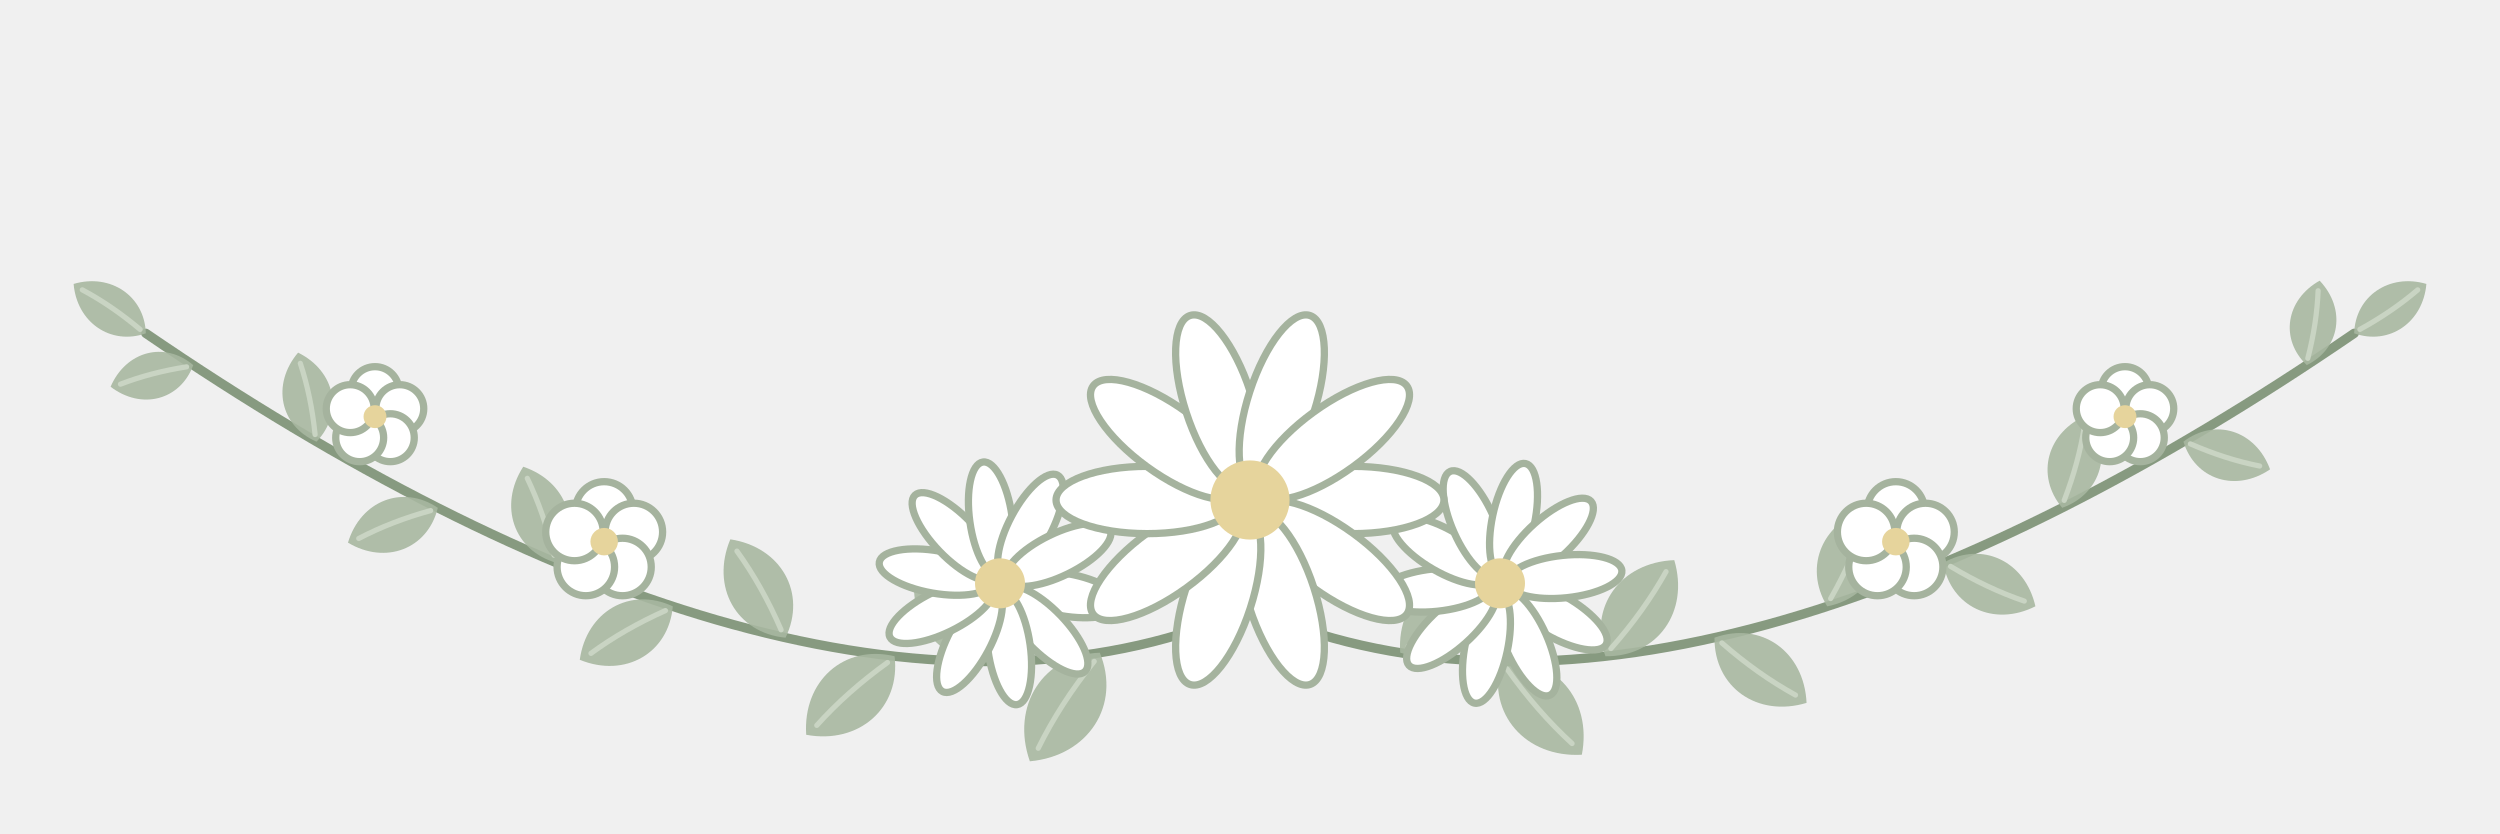
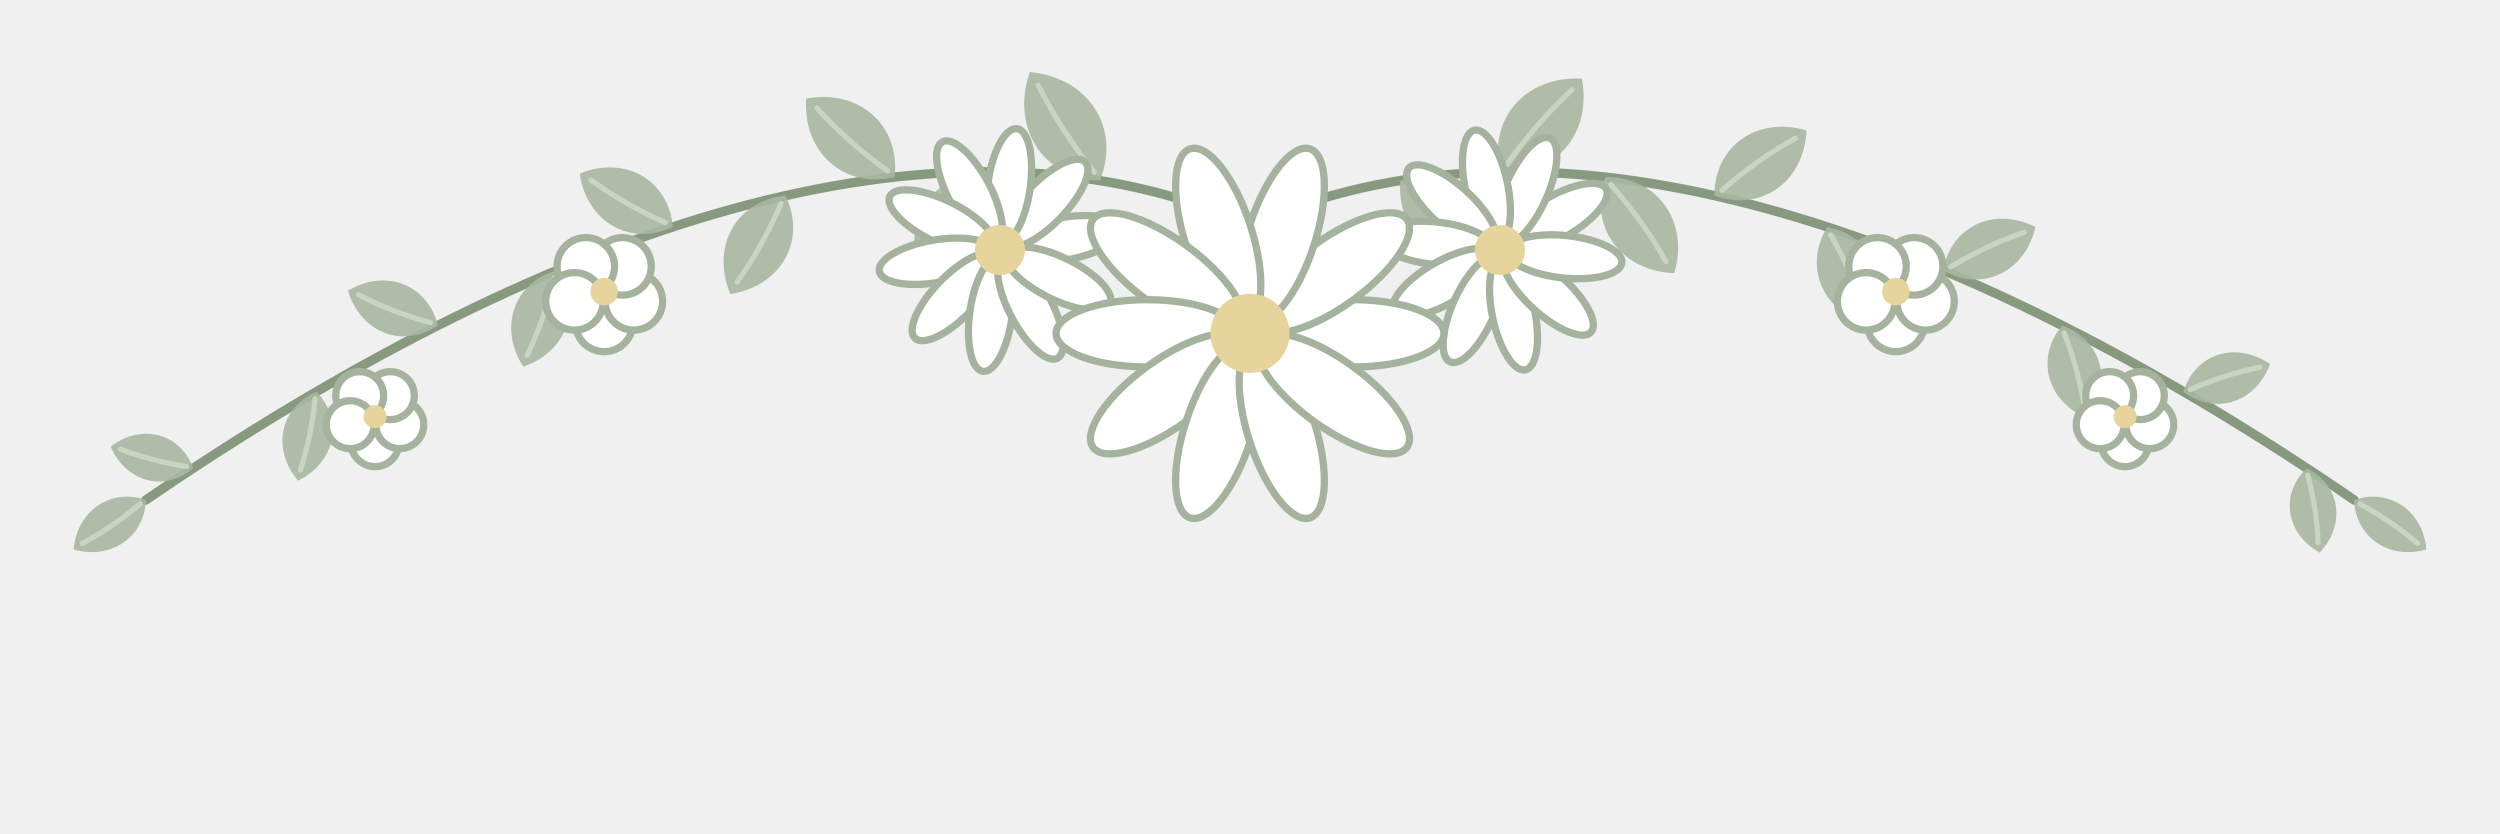
<svg xmlns="http://www.w3.org/2000/svg" viewBox="0 0 240 80" width="240" height="80">
-   <path d="M116,60 C88,70 52,58 14,32" fill="none" stroke="#879A80" stroke-width="0.9" stroke-linecap="round" />
-   <g transform="translate(105.58 62.66) rotate(122.79)">
-     <path d="M0 0C3.1 -4.46 8.93 -4.46 12.4 0C8.93 4.46 3.1 4.46 0 0Z" fill="#A7B7A0" opacity="0.9" />
-     <path d="M0.99 0Q6.2 0.54 10.91 0" fill="none" stroke="#C9D4C3" stroke-width="0.5" stroke-linecap="round" />
-   </g>
-   <g transform="translate(95.95 63.5) rotate(227.08)">
-     <path d="M0 0C2.97 -4.27 8.55 -4.27 11.88 0C8.55 4.27 2.97 4.27 0 0Z" fill="#A7B7A0" opacity="0.9" />
-     <path d="M0.95 0Q5.94 0.51 10.45 0" fill="none" stroke="#C9D4C3" stroke-width="0.5" stroke-linecap="round" />
-   </g>
-   <g transform="translate(85.88 63) rotate(-221.62)">
-     <path d="M0 0C2.84 -4.09 8.17 -4.09 11.35 0C8.17 4.09 2.84 4.09 0 0Z" fill="#A7B7A0" opacity="0.9" />
-     <path d="M0.91 0Q5.68 0.49 9.99 0" fill="none" stroke="#C9D4C3" stroke-width="0.5" stroke-linecap="round" />
-   </g>
-   <g transform="translate(75.41 61.22) rotate(-119.29)">
-     <path d="M0 0C2.71 -3.9 7.79 -3.9 10.83 0C7.79 3.9 2.71 3.9 0 0Z" fill="#A7B7A0" opacity="0.9" />
-     <path d="M0.87 0Q5.41 0.47 9.53 0" fill="none" stroke="#C9D4C3" stroke-width="0.5" stroke-linecap="round" />
-   </g>
-   <g transform="translate(64.59 58.21) rotate(-209.87)">
-     <path d="M0 0C2.58 -3.71 7.42 -3.71 10.3 0C7.42 3.71 2.58 3.71 0 0Z" fill="#A7B7A0" opacity="0.9" />
-     <path d="M0.82 0Q5.15 0.44 9.06 0" fill="none" stroke="#C9D4C3" stroke-width="0.5" stroke-linecap="round" />
-   </g>
-   <g transform="translate(53.45 54.04) rotate(-109.21)">
-     <path d="M0 0C2.44 -3.52 7.04 -3.52 9.78 0C7.04 3.52 2.44 3.52 0 0Z" fill="#A7B7A0" opacity="0.9" />
-     <path d="M0.78 0Q4.89 0.42 8.6 0" fill="none" stroke="#C9D4C3" stroke-width="0.5" stroke-linecap="round" />
-   </g>
-   <g transform="translate(42.03 48.75) rotate(-201.2)">
-     <path d="M0 0C2.31 -3.33 6.66 -3.33 9.25 0C6.66 3.33 2.31 3.33 0 0Z" fill="#A7B7A0" opacity="0.9" />
-     <path d="M0.74 0Q4.63 0.4 8.14 0" fill="none" stroke="#C9D4C3" stroke-width="0.5" stroke-linecap="round" />
-   </g>
-   <g transform="translate(30.39 42.4) rotate(-101.72)">
-     <path d="M0 0C2.18 -3.14 6.28 -3.14 8.73 0C6.28 3.14 2.18 3.14 0 0Z" fill="#A7B7A0" opacity="0.9" />
-     <path d="M0.7 0Q4.36 0.38 7.68 0" fill="none" stroke="#C9D4C3" stroke-width="0.5" stroke-linecap="round" />
-   </g>
-   <g transform="translate(18.55 35.05) rotate(-194.68)">
-     <path d="M0 0C2.05 -2.95 5.9 -2.95 8.2 0C5.9 2.95 2.05 2.95 0 0Z" fill="#A7B7A0" opacity="0.9" />
-     <path d="M0.66 0Q4.1 0.35 7.22 0" fill="none" stroke="#C9D4C3" stroke-width="0.5" stroke-linecap="round" />
-   </g>
-   <g transform="translate(14 32) rotate(-145.62)">
-     <path d="M0 0C2.1 -2.88 6.05 -2.88 8.4 0C6.05 2.88 2.1 2.88 0 0Z" fill="#A7B7A0" opacity="0.9" />
-     <path d="M0.67 0Q4.2 0.35 7.39 0" fill="none" stroke="#C9D4C3" stroke-width="0.5" stroke-linecap="round" />
-   </g>
-   <path d="M124,60 C152,70 188,58 226,32" fill="none" stroke="#879A80" stroke-width="0.9" stroke-linecap="round" />
-   <g transform="translate(134.42 62.66) rotate(-38.79)">
-     <path d="M0 0C3.1 -4.46 8.93 -4.46 12.4 0C8.93 4.46 3.1 4.46 0 0Z" fill="#A7B7A0" opacity="0.9" />
-     <path d="M0.99 0Q6.2 0.54 10.91 0" fill="none" stroke="#C9D4C3" stroke-width="0.5" stroke-linecap="round" />
-   </g>
-   <g transform="translate(144.05 63.5) rotate(48.92)">
-     <path d="M0 0C2.97 -4.27 8.55 -4.27 11.88 0C8.55 4.27 2.97 4.27 0 0Z" fill="#A7B7A0" opacity="0.9" />
-     <path d="M0.95 0Q5.94 0.51 10.45 0" fill="none" stroke="#C9D4C3" stroke-width="0.5" stroke-linecap="round" />
-   </g>
-   <g transform="translate(154.12 63) rotate(-54.38)">
-     <path d="M0 0C2.84 -4.09 8.17 -4.09 11.35 0C8.17 4.09 2.84 4.09 0 0Z" fill="#A7B7A0" opacity="0.9" />
-     <path d="M0.91 0Q5.68 0.49 9.99 0" fill="none" stroke="#C9D4C3" stroke-width="0.5" stroke-linecap="round" />
-   </g>
-   <g transform="translate(164.59 61.22) rotate(35.29)">
-     <path d="M0 0C2.71 -3.9 7.79 -3.9 10.83 0C7.79 3.9 2.71 3.9 0 0Z" fill="#A7B7A0" opacity="0.9" />
-     <path d="M0.87 0Q5.41 0.47 9.53 0" fill="none" stroke="#C9D4C3" stroke-width="0.5" stroke-linecap="round" />
-   </g>
-   <g transform="translate(175.41 58.21) rotate(-66.13)">
-     <path d="M0 0C2.58 -3.71 7.42 -3.71 10.3 0C7.42 3.71 2.58 3.71 0 0Z" fill="#A7B7A0" opacity="0.9" />
-     <path d="M0.82 0Q5.15 0.44 9.06 0" fill="none" stroke="#C9D4C3" stroke-width="0.5" stroke-linecap="round" />
-   </g>
-   <g transform="translate(186.55 54.04) rotate(25.21)">
-     <path d="M0 0C2.44 -3.52 7.04 -3.52 9.78 0C7.04 3.52 2.44 3.52 0 0Z" fill="#A7B7A0" opacity="0.9" />
-     <path d="M0.78 0Q4.89 0.42 8.6 0" fill="none" stroke="#C9D4C3" stroke-width="0.5" stroke-linecap="round" />
-   </g>
-   <g transform="translate(197.97 48.75) rotate(-74.8)">
-     <path d="M0 0C2.31 -3.33 6.66 -3.33 9.25 0C6.66 3.33 2.31 3.33 0 0Z" fill="#A7B7A0" opacity="0.9" />
-     <path d="M0.74 0Q4.63 0.4 8.14 0" fill="none" stroke="#C9D4C3" stroke-width="0.5" stroke-linecap="round" />
-   </g>
-   <g transform="translate(209.61 42.4) rotate(17.72)">
-     <path d="M0 0C2.18 -3.14 6.28 -3.14 8.73 0C6.28 3.14 2.18 3.14 0 0Z" fill="#A7B7A0" opacity="0.9" />
-     <path d="M0.7 0Q4.36 0.38 7.68 0" fill="none" stroke="#C9D4C3" stroke-width="0.5" stroke-linecap="round" />
-   </g>
-   <g transform="translate(221.45 35.05) rotate(-81.32)">
-     <path d="M0 0C2.05 -2.95 5.9 -2.95 8.2 0C5.9 2.95 2.05 2.95 0 0Z" fill="#A7B7A0" opacity="0.9" />
-     <path d="M0.66 0Q4.1 0.35 7.22 0" fill="none" stroke="#C9D4C3" stroke-width="0.5" stroke-linecap="round" />
-   </g>
-   <g transform="translate(226 32) rotate(-34.38)">
-     <path d="M0 0C2.1 -2.88 6.05 -2.88 8.4 0C6.05 2.88 2.1 2.88 0 0Z" fill="#A7B7A0" opacity="0.9" />
-     <path d="M0.67 0Q4.2 0.35 7.39 0" fill="none" stroke="#C9D4C3" stroke-width="0.5" stroke-linecap="round" />
-   </g>
-   <g transform="translate(58 52)">
-     <circle cx="0" cy="-3" r="2.76" fill="#FFFFFF" stroke="#A5B39E" stroke-width="0.7" />
-     <circle cx="2.85" cy="-0.93" r="2.76" fill="#FFFFFF" stroke="#A5B39E" stroke-width="0.7" />
-     <circle cx="1.76" cy="2.43" r="2.76" fill="#FFFFFF" stroke="#A5B39E" stroke-width="0.7" />
-     <circle cx="-1.76" cy="2.43" r="2.76" fill="#FFFFFF" stroke="#A5B39E" stroke-width="0.7" />
-     <circle cx="-2.85" cy="-0.93" r="2.76" fill="#FFFFFF" stroke="#A5B39E" stroke-width="0.7" />
-     <circle r="1.32" fill="#E6D49C" />
-   </g>
-   <g transform="translate(182 52)">
-     <circle cx="0" cy="-3" r="2.76" fill="#FFFFFF" stroke="#A5B39E" stroke-width="0.7" />
-     <circle cx="2.85" cy="-0.93" r="2.76" fill="#FFFFFF" stroke="#A5B39E" stroke-width="0.7" />
-     <circle cx="1.76" cy="2.43" r="2.76" fill="#FFFFFF" stroke="#A5B39E" stroke-width="0.7" />
-     <circle cx="-1.76" cy="2.43" r="2.76" fill="#FFFFFF" stroke="#A5B39E" stroke-width="0.7" />
-     <circle cx="-2.85" cy="-0.93" r="2.76" fill="#FFFFFF" stroke="#A5B39E" stroke-width="0.7" />
-     <circle r="1.32" fill="#E6D49C" />
-   </g>
-   <g transform="translate(36 40)">
-     <circle cx="0" cy="-2.5" r="2.3" fill="#FFFFFF" stroke="#A5B39E" stroke-width="0.7" />
-     <circle cx="2.38" cy="-0.77" r="2.3" fill="#FFFFFF" stroke="#A5B39E" stroke-width="0.7" />
-     <circle cx="1.47" cy="2.02" r="2.3" fill="#FFFFFF" stroke="#A5B39E" stroke-width="0.7" />
-     <circle cx="-1.47" cy="2.02" r="2.3" fill="#FFFFFF" stroke="#A5B39E" stroke-width="0.7" />
-     <circle cx="-2.38" cy="-0.77" r="2.3" fill="#FFFFFF" stroke="#A5B39E" stroke-width="0.7" />
-     <circle r="1.1" fill="#E6D49C" />
-   </g>
-   <g transform="translate(204 40)">
-     <circle cx="0" cy="-2.5" r="2.3" fill="#FFFFFF" stroke="#A5B39E" stroke-width="0.7" />
-     <circle cx="2.38" cy="-0.77" r="2.3" fill="#FFFFFF" stroke="#A5B39E" stroke-width="0.7" />
-     <circle cx="1.47" cy="2.02" r="2.3" fill="#FFFFFF" stroke="#A5B39E" stroke-width="0.7" />
-     <circle cx="-1.47" cy="2.02" r="2.3" fill="#FFFFFF" stroke="#A5B39E" stroke-width="0.7" />
-     <circle cx="-2.38" cy="-0.77" r="2.3" fill="#FFFFFF" stroke="#A5B39E" stroke-width="0.7" />
-     <circle r="1.1" fill="#E6D49C" />
-   </g>
-   <g transform="translate(96 56)">
-     <ellipse cx="6.15" cy="1.08" rx="5.52" ry="2.04" transform="rotate(10 6.15 1.08)" fill="#FFFFFF" stroke="#A5B39E" stroke-width="0.7" />
-     <ellipse cx="4.33" cy="4.49" rx="5.52" ry="2.04" transform="rotate(46 4.33 4.49)" fill="#FFFFFF" stroke="#A5B39E" stroke-width="0.7" />
-     <ellipse cx="0.87" cy="6.18" rx="5.52" ry="2.04" transform="rotate(82 0.87 6.18)" fill="#FFFFFF" stroke="#A5B39E" stroke-width="0.7" />
-     <ellipse cx="-2.93" cy="5.51" rx="5.52" ry="2.04" transform="rotate(118 -2.93 5.51)" fill="#FFFFFF" stroke="#A5B39E" stroke-width="0.7" />
-     <ellipse cx="-5.61" cy="2.74" rx="5.52" ry="2.04" transform="rotate(154 -5.61 2.74)" fill="#FFFFFF" stroke="#A5B39E" stroke-width="0.7" />
-     <ellipse cx="-6.15" cy="-1.08" rx="5.52" ry="2.04" transform="rotate(190 -6.15 -1.08)" fill="#FFFFFF" stroke="#A5B39E" stroke-width="0.7" />
-     <ellipse cx="-4.33" cy="-4.49" rx="5.52" ry="2.04" transform="rotate(226 -4.33 -4.49)" fill="#FFFFFF" stroke="#A5B39E" stroke-width="0.7" />
-     <ellipse cx="-0.87" cy="-6.18" rx="5.52" ry="2.04" transform="rotate(262 -0.87 -6.18)" fill="#FFFFFF" stroke="#A5B39E" stroke-width="0.7" />
-     <ellipse cx="2.93" cy="-5.51" rx="5.52" ry="2.04" transform="rotate(298 2.93 -5.51)" fill="#FFFFFF" stroke="#A5B39E" stroke-width="0.7" />
-     <ellipse cx="5.61" cy="-2.74" rx="5.52" ry="2.04" transform="rotate(334 5.61 -2.74)" fill="#FFFFFF" stroke="#A5B39E" stroke-width="0.7" />
-     <circle r="2.4" fill="#E6D49C" />
-   </g>
-   <g transform="translate(144 56)">
-     <ellipse cx="5.4" cy="3.12" rx="5.52" ry="2.04" transform="rotate(30 5.4 3.12)" fill="#FFFFFF" stroke="#A5B39E" stroke-width="0.7" />
-     <ellipse cx="2.54" cy="5.7" rx="5.52" ry="2.04" transform="rotate(66 2.54 5.7)" fill="#FFFFFF" stroke="#A5B39E" stroke-width="0.7" />
-     <ellipse cx="-1.3" cy="6.1" rx="5.52" ry="2.04" transform="rotate(102 -1.3 6.1)" fill="#FFFFFF" stroke="#A5B39E" stroke-width="0.7" />
-     <ellipse cx="-4.64" cy="4.18" rx="5.52" ry="2.04" transform="rotate(138 -4.64 4.18)" fill="#FFFFFF" stroke="#A5B39E" stroke-width="0.7" />
-     <ellipse cx="-6.21" cy="0.65" rx="5.52" ry="2.04" transform="rotate(174 -6.21 0.65)" fill="#FFFFFF" stroke="#A5B39E" stroke-width="0.7" />
-     <ellipse cx="-5.4" cy="-3.12" rx="5.52" ry="2.04" transform="rotate(210 -5.4 -3.12)" fill="#FFFFFF" stroke="#A5B39E" stroke-width="0.7" />
-     <ellipse cx="-2.54" cy="-5.7" rx="5.52" ry="2.04" transform="rotate(246 -2.54 -5.7)" fill="#FFFFFF" stroke="#A5B39E" stroke-width="0.7" />
-     <ellipse cx="1.3" cy="-6.1" rx="5.52" ry="2.04" transform="rotate(282 1.3 -6.1)" fill="#FFFFFF" stroke="#A5B39E" stroke-width="0.7" />
-     <ellipse cx="4.64" cy="-4.18" rx="5.52" ry="2.04" transform="rotate(318 4.64 -4.18)" fill="#FFFFFF" stroke="#A5B39E" stroke-width="0.7" />
-     <ellipse cx="6.21" cy="-0.65" rx="5.52" ry="2.04" transform="rotate(354 6.21 -0.65)" fill="#FFFFFF" stroke="#A5B39E" stroke-width="0.7" />
-     <circle r="2.4" fill="#E6D49C" />
-   </g>
-   <g transform="translate(120 48)">
-     <ellipse cx="9.88" cy="0" rx="8.74" ry="3.23" transform="rotate(0 9.88 0)" fill="#FFFFFF" stroke="#A5B39E" stroke-width="0.7" />
-     <ellipse cx="7.99" cy="5.81" rx="8.74" ry="3.23" transform="rotate(36 7.99 5.81)" fill="#FFFFFF" stroke="#A5B39E" stroke-width="0.7" />
-     <ellipse cx="3.05" cy="9.4" rx="8.74" ry="3.23" transform="rotate(72 3.05 9.4)" fill="#FFFFFF" stroke="#A5B39E" stroke-width="0.7" />
-     <ellipse cx="-3.05" cy="9.4" rx="8.74" ry="3.23" transform="rotate(108 -3.05 9.4)" fill="#FFFFFF" stroke="#A5B39E" stroke-width="0.7" />
-     <ellipse cx="-7.99" cy="5.81" rx="8.74" ry="3.23" transform="rotate(144 -7.99 5.81)" fill="#FFFFFF" stroke="#A5B39E" stroke-width="0.7" />
-     <ellipse cx="-9.88" cy="0" rx="8.74" ry="3.23" transform="rotate(180 -9.88 0)" fill="#FFFFFF" stroke="#A5B39E" stroke-width="0.7" />
-     <ellipse cx="-7.99" cy="-5.81" rx="8.74" ry="3.23" transform="rotate(216 -7.99 -5.81)" fill="#FFFFFF" stroke="#A5B39E" stroke-width="0.7" />
-     <ellipse cx="-3.05" cy="-9.4" rx="8.74" ry="3.23" transform="rotate(252 -3.05 -9.4)" fill="#FFFFFF" stroke="#A5B39E" stroke-width="0.7" />
-     <ellipse cx="3.05" cy="-9.4" rx="8.74" ry="3.23" transform="rotate(288 3.05 -9.4)" fill="#FFFFFF" stroke="#A5B39E" stroke-width="0.7" />
-     <ellipse cx="7.99" cy="-5.81" rx="8.74" ry="3.23" transform="rotate(324 7.99 -5.81)" fill="#FFFFFF" stroke="#A5B39E" stroke-width="0.7" />
-     <circle r="3.8" fill="#E6D49C" />
+   <g transform="matrix(1 0 0 -1 0 80)">
+     <path d="M116,60 C88,70 52,58 14,32" fill="none" stroke="#879A80" stroke-width="0.9" stroke-linecap="round" />
+     <g transform="translate(105.58 62.66) rotate(122.79)">
+       <path d="M0 0C3.1 -4.46 8.93 -4.46 12.4 0C8.93 4.46 3.1 4.46 0 0Z" fill="#A7B7A0" opacity="0.9" />
+       <path d="M0.99 0Q6.2 0.54 10.91 0" fill="none" stroke="#C9D4C3" stroke-width="0.5" stroke-linecap="round" />
+     </g>
+     <g transform="translate(95.95 63.5) rotate(227.08)">
+       <path d="M0 0C2.97 -4.27 8.55 -4.27 11.88 0C8.55 4.27 2.97 4.27 0 0Z" fill="#A7B7A0" opacity="0.9" />
+       <path d="M0.95 0Q5.94 0.51 10.45 0" fill="none" stroke="#C9D4C3" stroke-width="0.5" stroke-linecap="round" />
+     </g>
+     <g transform="translate(85.88 63) rotate(-221.62)">
+       <path d="M0 0C2.84 -4.09 8.17 -4.09 11.35 0C8.17 4.09 2.84 4.09 0 0Z" fill="#A7B7A0" opacity="0.9" />
+       <path d="M0.91 0Q5.68 0.49 9.99 0" fill="none" stroke="#C9D4C3" stroke-width="0.5" stroke-linecap="round" />
+     </g>
+     <g transform="translate(75.41 61.22) rotate(-119.29)">
+       <path d="M0 0C2.71 -3.9 7.79 -3.9 10.83 0C7.79 3.9 2.71 3.9 0 0Z" fill="#A7B7A0" opacity="0.9" />
+       <path d="M0.87 0Q5.41 0.47 9.53 0" fill="none" stroke="#C9D4C3" stroke-width="0.5" stroke-linecap="round" />
+     </g>
+     <g transform="translate(64.59 58.21) rotate(-209.87)">
+       <path d="M0 0C2.58 -3.71 7.42 -3.71 10.3 0C7.42 3.71 2.58 3.71 0 0Z" fill="#A7B7A0" opacity="0.9" />
+       <path d="M0.82 0Q5.15 0.44 9.06 0" fill="none" stroke="#C9D4C3" stroke-width="0.5" stroke-linecap="round" />
+     </g>
+     <g transform="translate(53.45 54.04) rotate(-109.21)">
+       <path d="M0 0C2.44 -3.52 7.04 -3.52 9.78 0C7.04 3.52 2.44 3.52 0 0Z" fill="#A7B7A0" opacity="0.9" />
+       <path d="M0.78 0Q4.89 0.42 8.6 0" fill="none" stroke="#C9D4C3" stroke-width="0.5" stroke-linecap="round" />
+     </g>
+     <g transform="translate(42.03 48.75) rotate(-201.2)">
+       <path d="M0 0C2.31 -3.33 6.66 -3.33 9.25 0C6.66 3.33 2.31 3.33 0 0Z" fill="#A7B7A0" opacity="0.9" />
+       <path d="M0.74 0Q4.63 0.4 8.14 0" fill="none" stroke="#C9D4C3" stroke-width="0.5" stroke-linecap="round" />
+     </g>
+     <g transform="translate(30.39 42.4) rotate(-101.72)">
+       <path d="M0 0C2.18 -3.14 6.28 -3.14 8.73 0C6.28 3.14 2.18 3.14 0 0Z" fill="#A7B7A0" opacity="0.9" />
+       <path d="M0.7 0Q4.36 0.38 7.68 0" fill="none" stroke="#C9D4C3" stroke-width="0.5" stroke-linecap="round" />
+     </g>
+     <g transform="translate(18.55 35.05) rotate(-194.68)">
+       <path d="M0 0C2.05 -2.95 5.9 -2.95 8.2 0C5.9 2.95 2.05 2.95 0 0Z" fill="#A7B7A0" opacity="0.9" />
+       <path d="M0.66 0Q4.1 0.35 7.22 0" fill="none" stroke="#C9D4C3" stroke-width="0.5" stroke-linecap="round" />
+     </g>
+     <g transform="translate(14 32) rotate(-145.62)">
+       <path d="M0 0C2.1 -2.88 6.05 -2.88 8.4 0C6.05 2.88 2.1 2.88 0 0Z" fill="#A7B7A0" opacity="0.9" />
+       <path d="M0.67 0Q4.2 0.35 7.39 0" fill="none" stroke="#C9D4C3" stroke-width="0.5" stroke-linecap="round" />
+     </g>
+     <path d="M124,60 C152,70 188,58 226,32" fill="none" stroke="#879A80" stroke-width="0.9" stroke-linecap="round" />
+     <g transform="translate(134.42 62.66) rotate(-38.79)">
+       <path d="M0 0C3.1 -4.46 8.93 -4.46 12.4 0C8.93 4.46 3.1 4.46 0 0Z" fill="#A7B7A0" opacity="0.9" />
+       <path d="M0.99 0Q6.2 0.54 10.91 0" fill="none" stroke="#C9D4C3" stroke-width="0.5" stroke-linecap="round" />
+     </g>
+     <g transform="translate(144.05 63.5) rotate(48.92)">
+       <path d="M0 0C2.97 -4.27 8.55 -4.27 11.88 0C8.55 4.27 2.97 4.27 0 0Z" fill="#A7B7A0" opacity="0.9" />
+       <path d="M0.95 0Q5.94 0.51 10.45 0" fill="none" stroke="#C9D4C3" stroke-width="0.5" stroke-linecap="round" />
+     </g>
+     <g transform="translate(154.12 63) rotate(-54.38)">
+       <path d="M0 0C2.84 -4.09 8.17 -4.09 11.35 0C8.17 4.09 2.84 4.09 0 0Z" fill="#A7B7A0" opacity="0.9" />
+       <path d="M0.91 0Q5.68 0.49 9.99 0" fill="none" stroke="#C9D4C3" stroke-width="0.5" stroke-linecap="round" />
+     </g>
+     <g transform="translate(164.59 61.22) rotate(35.29)">
+       <path d="M0 0C2.71 -3.9 7.79 -3.9 10.83 0C7.79 3.9 2.71 3.9 0 0Z" fill="#A7B7A0" opacity="0.9" />
+       <path d="M0.87 0Q5.41 0.47 9.53 0" fill="none" stroke="#C9D4C3" stroke-width="0.5" stroke-linecap="round" />
+     </g>
+     <g transform="translate(175.41 58.21) rotate(-66.13)">
+       <path d="M0 0C2.58 -3.71 7.42 -3.71 10.3 0C7.42 3.71 2.58 3.71 0 0Z" fill="#A7B7A0" opacity="0.9" />
+       <path d="M0.82 0Q5.15 0.44 9.06 0" fill="none" stroke="#C9D4C3" stroke-width="0.5" stroke-linecap="round" />
+     </g>
+     <g transform="translate(186.55 54.04) rotate(25.21)">
+       <path d="M0 0C2.44 -3.52 7.04 -3.52 9.78 0C7.04 3.52 2.44 3.52 0 0Z" fill="#A7B7A0" opacity="0.9" />
+       <path d="M0.78 0Q4.89 0.42 8.6 0" fill="none" stroke="#C9D4C3" stroke-width="0.5" stroke-linecap="round" />
+     </g>
+     <g transform="translate(197.97 48.75) rotate(-74.8)">
+       <path d="M0 0C2.31 -3.33 6.66 -3.33 9.25 0C6.66 3.33 2.31 3.33 0 0Z" fill="#A7B7A0" opacity="0.9" />
+       <path d="M0.74 0Q4.63 0.4 8.14 0" fill="none" stroke="#C9D4C3" stroke-width="0.5" stroke-linecap="round" />
+     </g>
+     <g transform="translate(209.61 42.4) rotate(17.72)">
+       <path d="M0 0C2.18 -3.14 6.28 -3.14 8.73 0C6.28 3.14 2.18 3.14 0 0Z" fill="#A7B7A0" opacity="0.9" />
+       <path d="M0.7 0Q4.36 0.38 7.68 0" fill="none" stroke="#C9D4C3" stroke-width="0.5" stroke-linecap="round" />
+     </g>
+     <g transform="translate(221.45 35.05) rotate(-81.32)">
+       <path d="M0 0C2.05 -2.95 5.9 -2.95 8.2 0C5.9 2.95 2.05 2.95 0 0Z" fill="#A7B7A0" opacity="0.9" />
+       <path d="M0.66 0Q4.1 0.35 7.22 0" fill="none" stroke="#C9D4C3" stroke-width="0.5" stroke-linecap="round" />
+     </g>
+     <g transform="translate(226 32) rotate(-34.38)">
+       <path d="M0 0C2.1 -2.88 6.05 -2.88 8.4 0C6.05 2.88 2.1 2.88 0 0Z" fill="#A7B7A0" opacity="0.9" />
+       <path d="M0.67 0Q4.2 0.35 7.39 0" fill="none" stroke="#C9D4C3" stroke-width="0.5" stroke-linecap="round" />
+     </g>
+     <g transform="translate(58 52)">
+       <circle cx="0" cy="-3" r="2.76" fill="#FFFFFF" stroke="#A5B39E" stroke-width="0.7" />
+       <circle cx="2.85" cy="-0.93" r="2.76" fill="#FFFFFF" stroke="#A5B39E" stroke-width="0.7" />
+       <circle cx="1.76" cy="2.43" r="2.76" fill="#FFFFFF" stroke="#A5B39E" stroke-width="0.7" />
+       <circle cx="-1.76" cy="2.43" r="2.76" fill="#FFFFFF" stroke="#A5B39E" stroke-width="0.7" />
+       <circle cx="-2.85" cy="-0.93" r="2.76" fill="#FFFFFF" stroke="#A5B39E" stroke-width="0.7" />
+       <circle r="1.32" fill="#E6D49C" />
+     </g>
+     <g transform="translate(182 52)">
+       <circle cx="0" cy="-3" r="2.76" fill="#FFFFFF" stroke="#A5B39E" stroke-width="0.7" />
+       <circle cx="2.85" cy="-0.93" r="2.76" fill="#FFFFFF" stroke="#A5B39E" stroke-width="0.7" />
+       <circle cx="1.76" cy="2.43" r="2.76" fill="#FFFFFF" stroke="#A5B39E" stroke-width="0.7" />
+       <circle cx="-1.76" cy="2.43" r="2.76" fill="#FFFFFF" stroke="#A5B39E" stroke-width="0.7" />
+       <circle cx="-2.85" cy="-0.93" r="2.76" fill="#FFFFFF" stroke="#A5B39E" stroke-width="0.7" />
+       <circle r="1.32" fill="#E6D49C" />
+     </g>
+     <g transform="translate(36 40)">
+       <circle cx="0" cy="-2.5" r="2.3" fill="#FFFFFF" stroke="#A5B39E" stroke-width="0.7" />
+       <circle cx="2.38" cy="-0.77" r="2.3" fill="#FFFFFF" stroke="#A5B39E" stroke-width="0.7" />
+       <circle cx="1.47" cy="2.02" r="2.3" fill="#FFFFFF" stroke="#A5B39E" stroke-width="0.7" />
+       <circle cx="-1.47" cy="2.02" r="2.3" fill="#FFFFFF" stroke="#A5B39E" stroke-width="0.7" />
+       <circle cx="-2.38" cy="-0.77" r="2.3" fill="#FFFFFF" stroke="#A5B39E" stroke-width="0.7" />
+       <circle r="1.1" fill="#E6D49C" />
+     </g>
+     <g transform="translate(204 40)">
+       <circle cx="0" cy="-2.5" r="2.3" fill="#FFFFFF" stroke="#A5B39E" stroke-width="0.7" />
+       <circle cx="2.38" cy="-0.77" r="2.3" fill="#FFFFFF" stroke="#A5B39E" stroke-width="0.7" />
+       <circle cx="1.47" cy="2.02" r="2.3" fill="#FFFFFF" stroke="#A5B39E" stroke-width="0.7" />
+       <circle cx="-1.47" cy="2.02" r="2.3" fill="#FFFFFF" stroke="#A5B39E" stroke-width="0.7" />
+       <circle cx="-2.38" cy="-0.77" r="2.3" fill="#FFFFFF" stroke="#A5B39E" stroke-width="0.7" />
+       <circle r="1.1" fill="#E6D49C" />
+     </g>
+     <g transform="translate(96 56)">
+       <ellipse cx="6.15" cy="1.08" rx="5.52" ry="2.04" transform="rotate(10 6.15 1.08)" fill="#FFFFFF" stroke="#A5B39E" stroke-width="0.7" />
+       <ellipse cx="4.33" cy="4.49" rx="5.52" ry="2.04" transform="rotate(46 4.33 4.49)" fill="#FFFFFF" stroke="#A5B39E" stroke-width="0.7" />
+       <ellipse cx="0.87" cy="6.18" rx="5.52" ry="2.04" transform="rotate(82 0.87 6.18)" fill="#FFFFFF" stroke="#A5B39E" stroke-width="0.7" />
+       <ellipse cx="-2.93" cy="5.51" rx="5.52" ry="2.04" transform="rotate(118 -2.93 5.51)" fill="#FFFFFF" stroke="#A5B39E" stroke-width="0.7" />
+       <ellipse cx="-5.61" cy="2.74" rx="5.52" ry="2.04" transform="rotate(154 -5.61 2.74)" fill="#FFFFFF" stroke="#A5B39E" stroke-width="0.7" />
+       <ellipse cx="-6.15" cy="-1.08" rx="5.52" ry="2.04" transform="rotate(190 -6.15 -1.08)" fill="#FFFFFF" stroke="#A5B39E" stroke-width="0.7" />
+       <ellipse cx="-4.33" cy="-4.49" rx="5.52" ry="2.04" transform="rotate(226 -4.33 -4.49)" fill="#FFFFFF" stroke="#A5B39E" stroke-width="0.7" />
+       <ellipse cx="-0.87" cy="-6.18" rx="5.52" ry="2.04" transform="rotate(262 -0.87 -6.18)" fill="#FFFFFF" stroke="#A5B39E" stroke-width="0.7" />
+       <ellipse cx="2.93" cy="-5.51" rx="5.52" ry="2.04" transform="rotate(298 2.93 -5.51)" fill="#FFFFFF" stroke="#A5B39E" stroke-width="0.7" />
+       <ellipse cx="5.61" cy="-2.74" rx="5.52" ry="2.04" transform="rotate(334 5.61 -2.74)" fill="#FFFFFF" stroke="#A5B39E" stroke-width="0.7" />
+       <circle r="2.4" fill="#E6D49C" />
+     </g>
+     <g transform="translate(144 56)">
+       <ellipse cx="5.4" cy="3.12" rx="5.52" ry="2.04" transform="rotate(30 5.4 3.12)" fill="#FFFFFF" stroke="#A5B39E" stroke-width="0.7" />
+       <ellipse cx="2.54" cy="5.7" rx="5.52" ry="2.04" transform="rotate(66 2.54 5.7)" fill="#FFFFFF" stroke="#A5B39E" stroke-width="0.7" />
+       <ellipse cx="-1.3" cy="6.1" rx="5.52" ry="2.04" transform="rotate(102 -1.3 6.1)" fill="#FFFFFF" stroke="#A5B39E" stroke-width="0.7" />
+       <ellipse cx="-4.64" cy="4.18" rx="5.52" ry="2.04" transform="rotate(138 -4.64 4.18)" fill="#FFFFFF" stroke="#A5B39E" stroke-width="0.7" />
+       <ellipse cx="-6.21" cy="0.65" rx="5.52" ry="2.04" transform="rotate(174 -6.21 0.65)" fill="#FFFFFF" stroke="#A5B39E" stroke-width="0.7" />
+       <ellipse cx="-5.4" cy="-3.12" rx="5.52" ry="2.04" transform="rotate(210 -5.4 -3.12)" fill="#FFFFFF" stroke="#A5B39E" stroke-width="0.7" />
+       <ellipse cx="-2.54" cy="-5.7" rx="5.52" ry="2.04" transform="rotate(246 -2.54 -5.7)" fill="#FFFFFF" stroke="#A5B39E" stroke-width="0.7" />
+       <ellipse cx="1.3" cy="-6.1" rx="5.52" ry="2.04" transform="rotate(282 1.3 -6.1)" fill="#FFFFFF" stroke="#A5B39E" stroke-width="0.7" />
+       <ellipse cx="4.64" cy="-4.18" rx="5.52" ry="2.04" transform="rotate(318 4.64 -4.18)" fill="#FFFFFF" stroke="#A5B39E" stroke-width="0.7" />
+       <ellipse cx="6.21" cy="-0.65" rx="5.52" ry="2.04" transform="rotate(354 6.21 -0.65)" fill="#FFFFFF" stroke="#A5B39E" stroke-width="0.7" />
+       <circle r="2.4" fill="#E6D49C" />
+     </g>
+     <g transform="translate(120 48)">
+       <ellipse cx="9.88" cy="0" rx="8.74" ry="3.23" transform="rotate(0 9.88 0)" fill="#FFFFFF" stroke="#A5B39E" stroke-width="0.7" />
+       <ellipse cx="7.99" cy="5.81" rx="8.74" ry="3.23" transform="rotate(36 7.99 5.81)" fill="#FFFFFF" stroke="#A5B39E" stroke-width="0.7" />
+       <ellipse cx="3.05" cy="9.4" rx="8.74" ry="3.23" transform="rotate(72 3.05 9.4)" fill="#FFFFFF" stroke="#A5B39E" stroke-width="0.7" />
+       <ellipse cx="-3.05" cy="9.4" rx="8.74" ry="3.23" transform="rotate(108 -3.05 9.4)" fill="#FFFFFF" stroke="#A5B39E" stroke-width="0.7" />
+       <ellipse cx="-7.99" cy="5.81" rx="8.74" ry="3.23" transform="rotate(144 -7.99 5.81)" fill="#FFFFFF" stroke="#A5B39E" stroke-width="0.7" />
+       <ellipse cx="-9.88" cy="0" rx="8.74" ry="3.23" transform="rotate(180 -9.88 0)" fill="#FFFFFF" stroke="#A5B39E" stroke-width="0.7" />
+       <ellipse cx="-7.99" cy="-5.81" rx="8.74" ry="3.23" transform="rotate(216 -7.99 -5.81)" fill="#FFFFFF" stroke="#A5B39E" stroke-width="0.7" />
+       <ellipse cx="-3.05" cy="-9.4" rx="8.74" ry="3.23" transform="rotate(252 -3.05 -9.4)" fill="#FFFFFF" stroke="#A5B39E" stroke-width="0.7" />
+       <ellipse cx="3.05" cy="-9.4" rx="8.74" ry="3.23" transform="rotate(288 3.05 -9.4)" fill="#FFFFFF" stroke="#A5B39E" stroke-width="0.7" />
+       <ellipse cx="7.99" cy="-5.81" rx="8.74" ry="3.23" transform="rotate(324 7.99 -5.81)" fill="#FFFFFF" stroke="#A5B39E" stroke-width="0.7" />
+       <circle r="3.8" fill="#E6D49C" />
+     </g>
  </g>
</svg>
